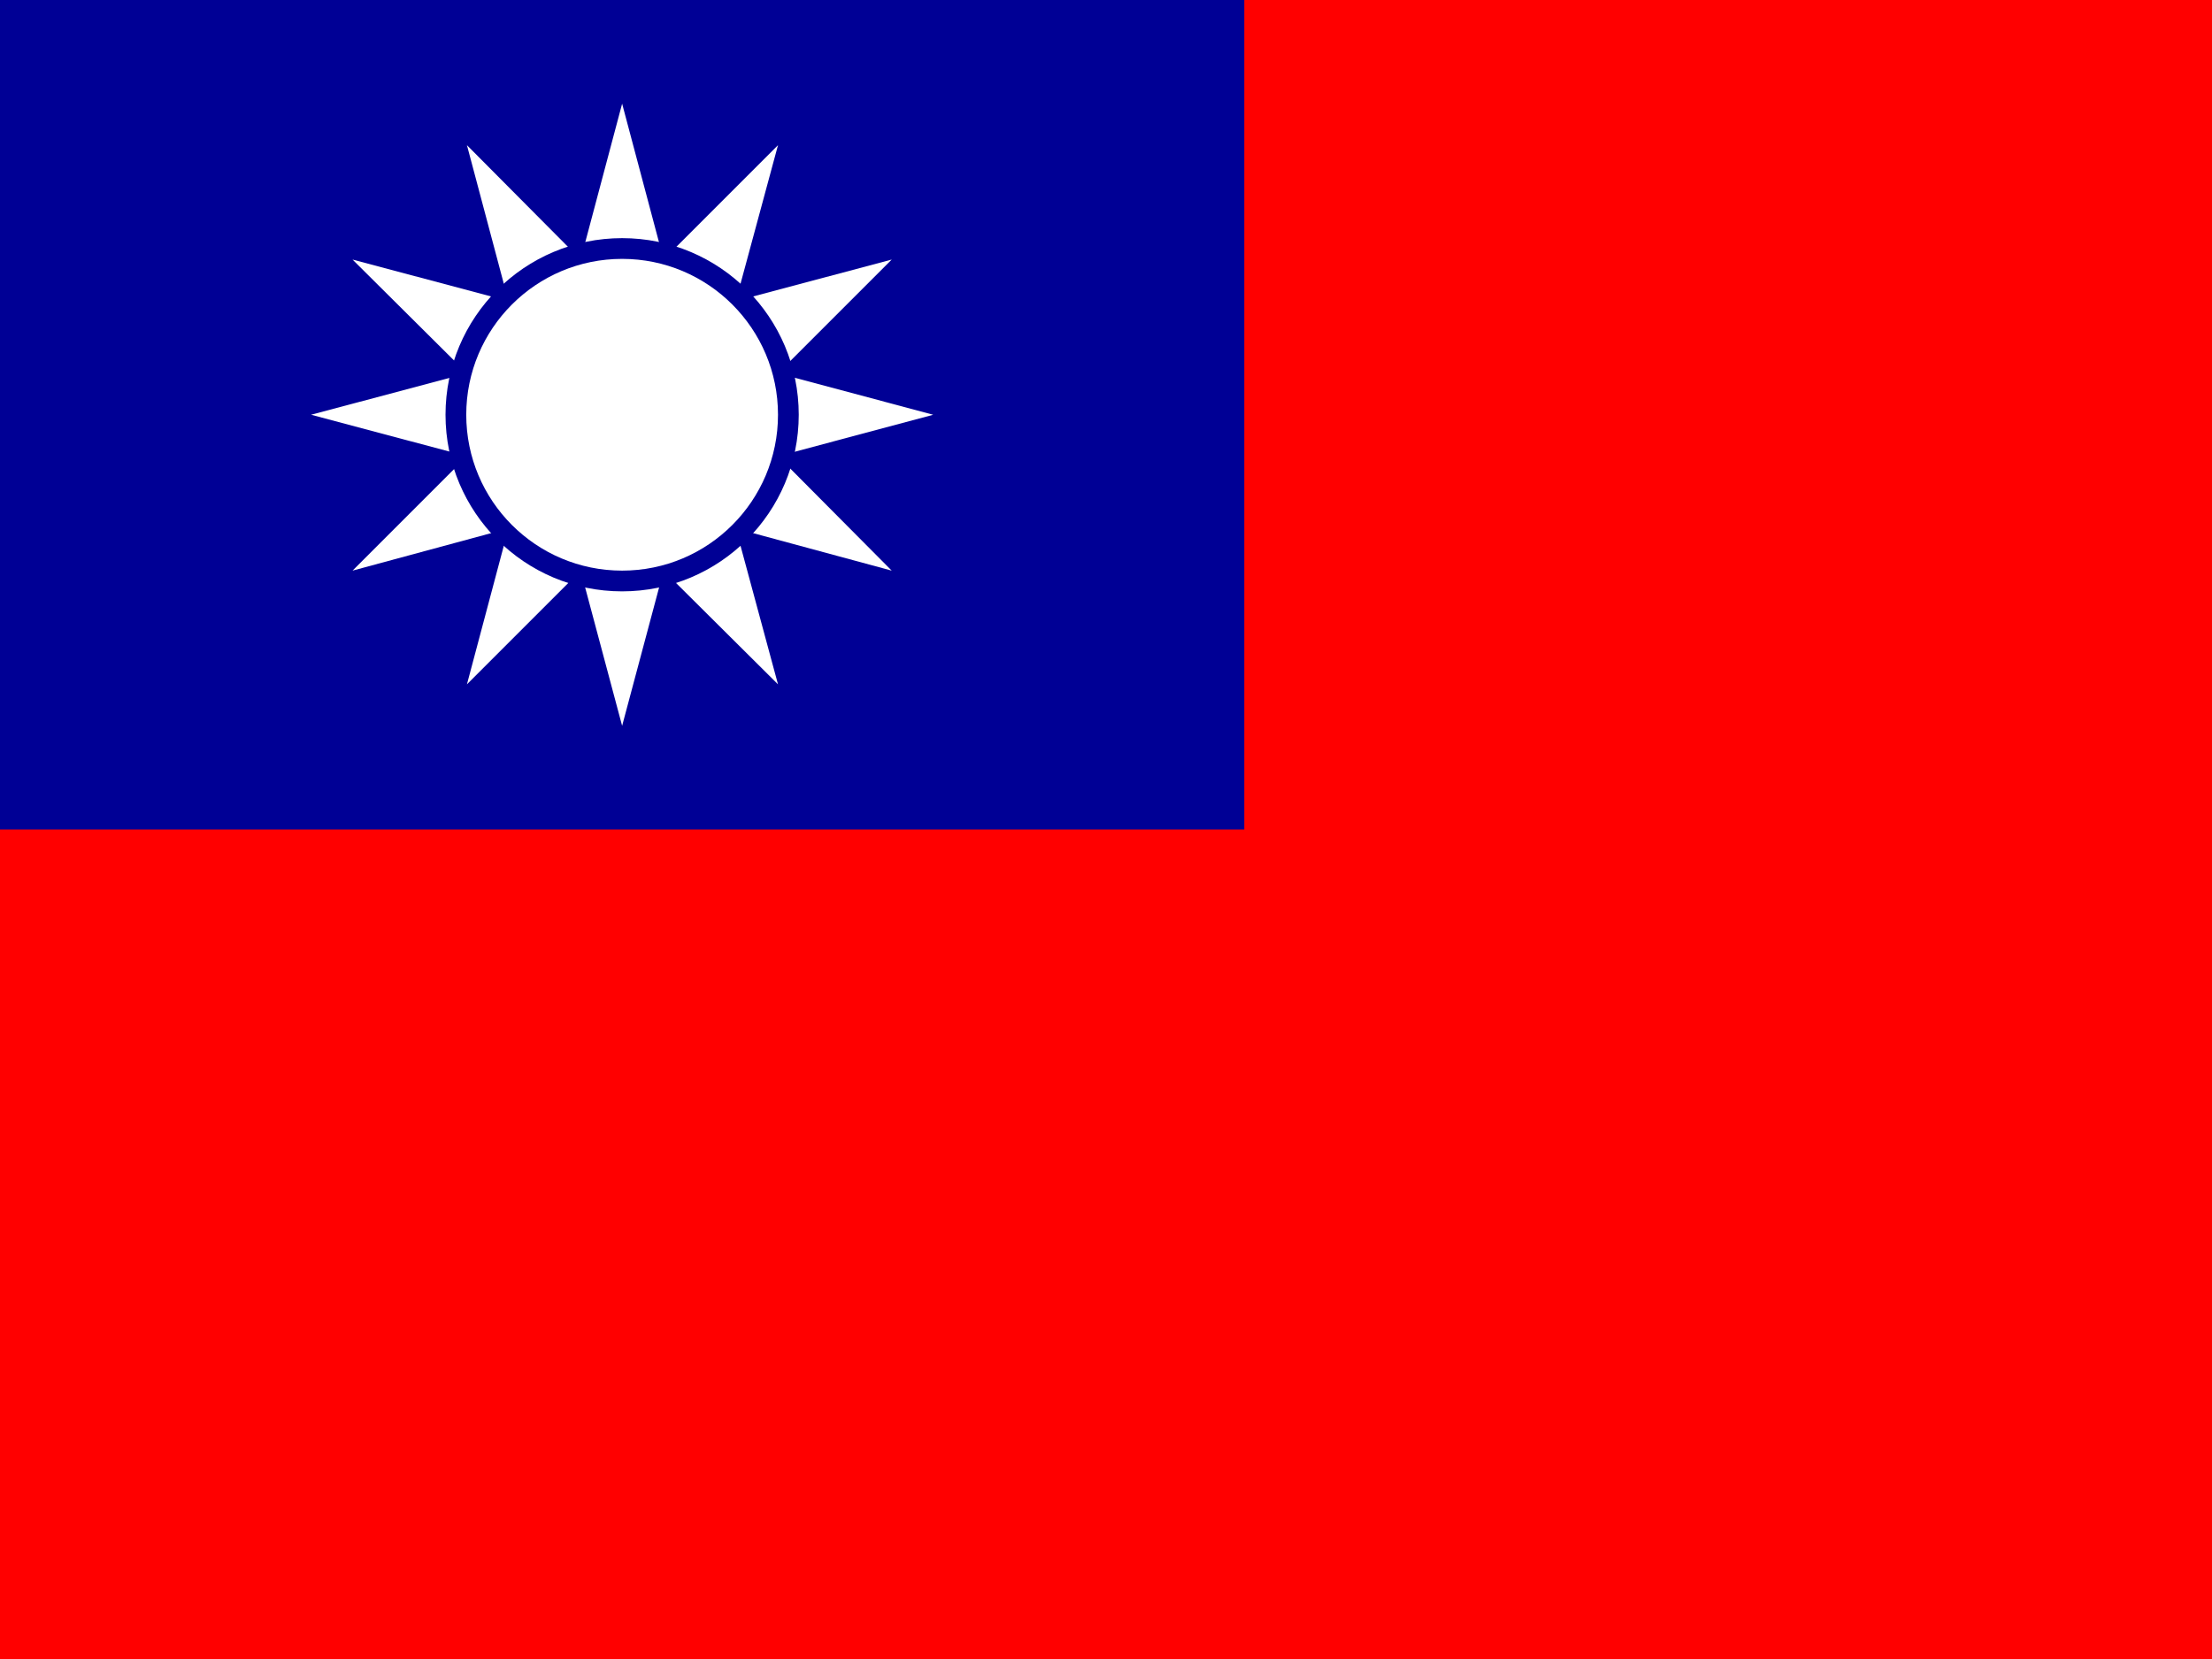
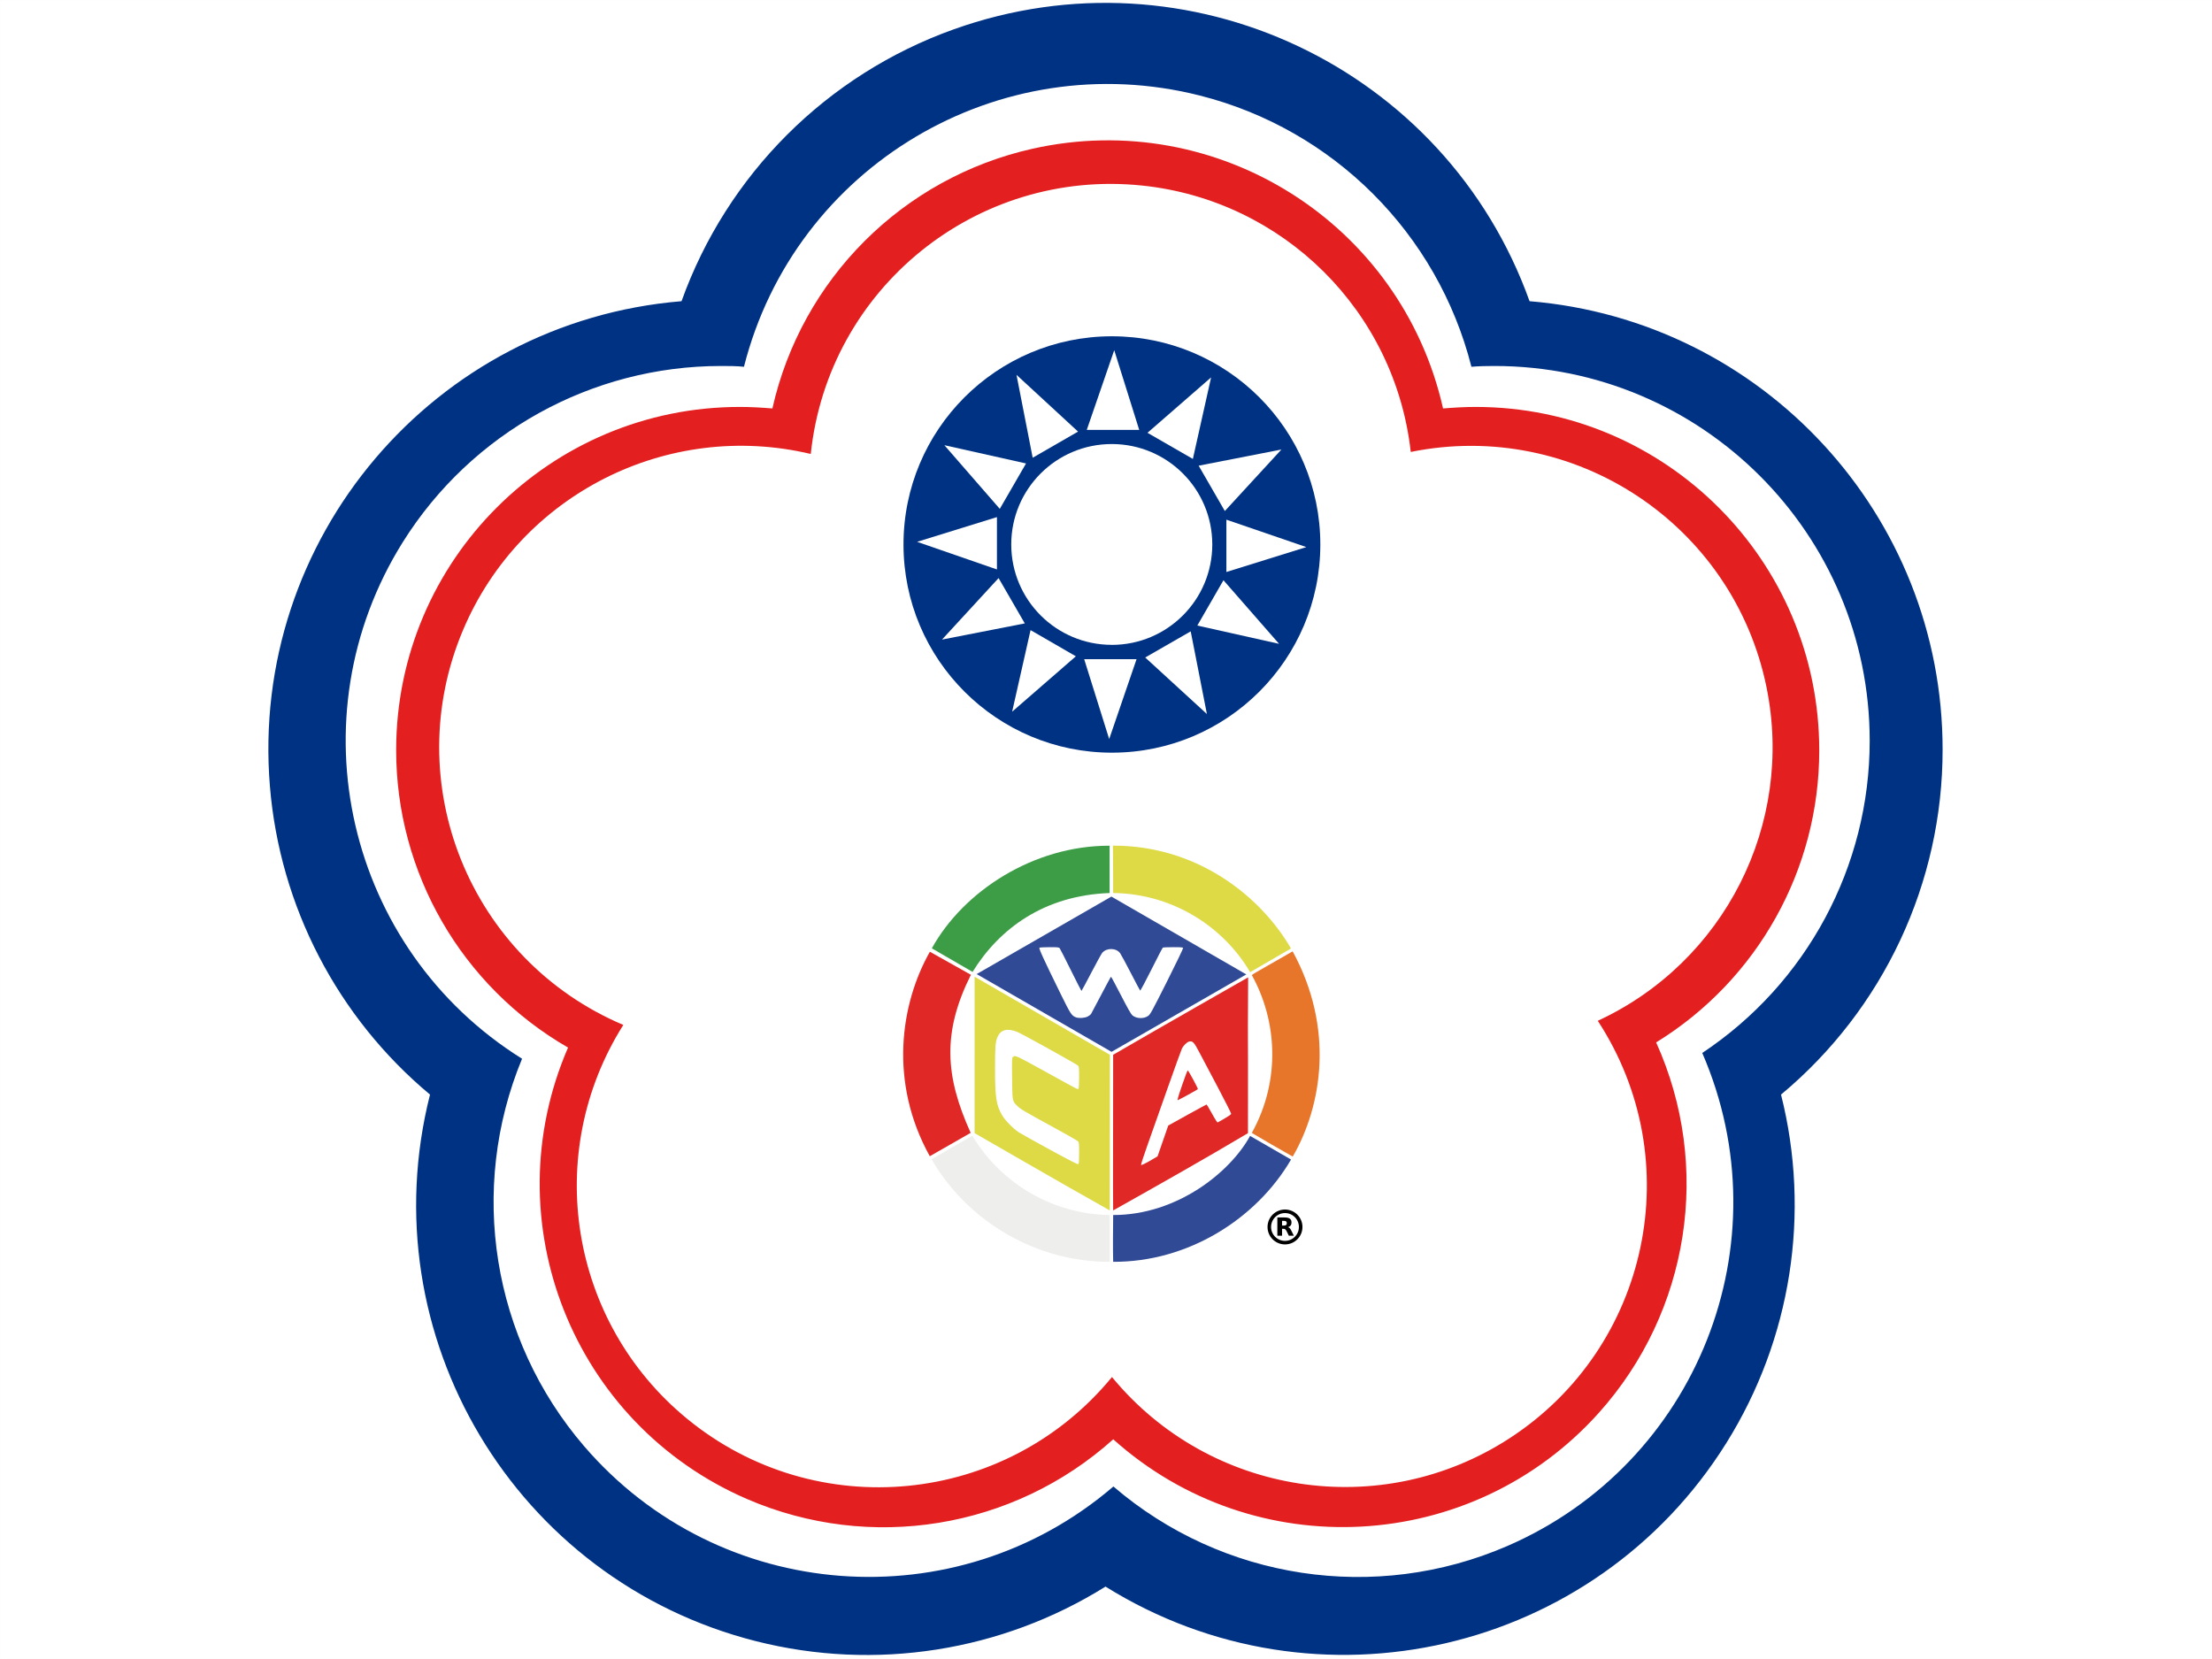
- <svg xmlns="http://www.w3.org/2000/svg" id="flag-icons-tw" viewBox="0 0 640 480">
-   <clipPath id="tw-a">
-     <path d="M0 0h640v480H0z" />
-   </clipPath>
-   <g clip-path="url(#tw-a)">
-     <path fill="red" d="M0 0h720v480H0z" />
-     <path fill="#000095" d="M0 0h360v240H0z" />
-     <g fill="#fff">
-       <path d="m154 126.9-2.5 9.6 9.4 2.6-1.8-7.1zm46.9 5.1-1.8 7.1 9.4-2.6-2.5-9.6zm-41.8-24-5.1 5.1 1.9 6.9z" />
-       <path d="m155.9 120-1.9 6.9 5.1 5.1z" />
-       <path d="m154 113.1-6.9 6.9 6.9 6.9 1.9-6.9zm14 27.8 5.1 5.1 6.9-1.9zm18.9 5.1 9.6 2.5 2.6-9.4-7.1 1.8z" />
-       <path d="m192 140.9 7.1-1.8 1.8-7.1zm-31.1-1.8 2.6 9.4 9.6-2.5-5.1-5.1zm19.1 5 6.9 1.9 5.1-5.1z" />
-       <path d="m173.1 146 6.9 6.9 6.9-6.9-6.9-1.9zm-12.2-45.1-9.4 2.6 2.5 9.6 5.1-5.1zm-1.8 31.1 1.8 7.1 7.1 1.8zm45-12 1.9-6.9-5.1-5.1z" />
-       <path d="m168 99.1-7.1 1.8-1.8 7.1zm32.9 8.9-1.8-7.1-7.1-1.8zm5.1 18.9 6.9-6.9-6.9-6.9-1.9 6.9z" />
-       <path d="m200.9 108-8.9-8.9-12-3.2-12 3.2-8.9 8.9-3.2 12 3.2 12 8.9 8.9 12 3.2 12-3.2 8.9-8.9 3.2-12z" />
-       <path d="m200.9 132 5.1-5.1-1.9-6.9zm5.1-18.9 2.5-9.6-9.4-2.6 1.8 7.1zm-6.9-12.2-2.6-9.4-9.6 2.5 5.1 5.1zm-26-6.9-9.6-2.5-2.6 9.4 7.1-1.8zm6.9 1.9-6.9-1.9-5.1 5.1z" />
-       <path d="m186.9 94-6.9-6.9-6.9 6.9 6.9 1.9z" />
-       <path d="m192 99.1-5.1-5.1-6.9 1.9zM173.1 146l-9.6 2.5 4.5 16.6 12-12.2zm-5.1 19.1 12 44.9 12-44.9-12-12.2zm-7.1-26-9.4-2.6-4.4 16.4 16.4-4.4z" />
-       <path d="m147.1 152.9-12 45.1 32.9-32.9-4.5-16.6zm-12-20.9L102 165.1l45.1-12.2 4.4-16.4z" />
-       <path d="m154 126.9-6.9-6.9-12 12 16.4 4.5zm0-13.8-2.5-9.6-16.4 4.5 12 12z" />
-       <path d="M135.1 108 90 120l45.1 12 12-12zm90 24-16.6 4.5 4.4 16.4 45.1 12.2z" />
-       <path d="m199.1 139.1-2.6 9.4 16.4 4.4-4.4-16.4zm-12.2 6.9-6.9 6.9 12 12.2 4.5-16.6zm19.1-19.1 2.5 9.6 16.6-4.5-12.2-12z" />
-       <path d="m192 165.1 33.1 32.9-12.2-45.1-16.4-4.4zm7.1-64.2 9.4 2.6 4.4-16.4-16.4 4.4z" />
-       <path d="M225.1 108 258 75.1l-45.1 12-4.4 16.4zm-12.2-20.9L225.1 42 192 75.1l4.5 16.4zm12.2 44.9 44.9-12-44.9-12-12.2 12z" />
-       <path d="m206 113.1 6.9 6.9 12.2-12-16.6-4.5zm-38-38L135.1 42l12 45.1 16.4 4.4z" />
-       <path d="m160.9 100.9 2.6-9.4-16.4-4.4 4.4 16.4z" />
-       <path d="m147.1 87.1-45.1-12 33.1 32.9 16.4-4.5zm39.8 6.9 9.6-2.5-4.5-16.4-12 12z" />
-       <path d="M192 75.1 180 30l-12 45.1 12 12z" />
-       <path d="m173.1 94 6.9-6.9-12-12-4.5 16.4z" />
+ <svg xmlns="http://www.w3.org/2000/svg" width="640px" height="480px" viewBox="0 0 640 480" version="1.1">
+   <defs>
+     <clipPath id="clip1">
+       <path d="M 77 0.867 L 563 0.867 L 563 479 L 77 479 Z M 77 0.867 " />
+     </clipPath>
+   </defs>
+   <g id="surface1">
+     <path style="fill-rule:nonzero;fill:rgb(100%,100%,100%);fill-opacity:1;stroke-width:6.875;stroke-linecap:butt;stroke-linejoin:miter;stroke:rgb(100%,100%,100%);stroke-opacity:1;stroke-miterlimit:8;" d="M 669.502 289.506 L 2869.498 289.506 L 2869.498 1939.494 L 669.502 1939.494 Z M 669.502 289.506 " transform="matrix(0.289986,0,0,0.28968,-193.1309,-82.84852)" />
+     <g clip-path="url(#clip1)" clip-rule="nonzero">
+       <path style=" stroke:none;fill-rule:evenodd;fill:rgb(100%,100%,100%);fill-opacity:1;" d="M 562.055 216.891 C 562.09 149.168 510.113 92.738 442.547 87.145 C 418.277 19.461 343.676 -15.75 275.922 8.496 C 239.223 21.629 210.332 50.484 197.188 87.145 C 125.488 93.066 72.172 155.926 78.098 227.547 C 80.969 262.258 97.652 294.371 124.414 316.699 C 106.754 386.414 149.02 457.227 218.805 474.863 C 253.238 483.566 289.738 477.852 319.859 459.051 C 380.953 497.125 461.379 478.52 499.496 417.488 C 518.266 387.438 523.973 351.047 515.305 316.699 C 544.949 292.016 562.082 255.445 562.055 216.891 Z M 562.055 216.891 " />
+       <path style=" stroke:none;fill-rule:evenodd;fill:rgb(0%,19.608%,51.373%);fill-opacity:1;" d="M 562.055 216.891 C 562.09 149.168 510.113 92.738 442.547 87.145 C 418.277 19.461 343.676 -15.75 275.922 8.496 C 239.223 21.629 210.332 50.484 197.188 87.145 C 125.488 93.066 72.172 155.926 78.098 227.547 C 80.969 262.258 97.652 294.371 124.414 316.699 C 106.754 386.414 149.02 457.227 218.805 474.863 C 253.238 483.566 289.738 477.852 319.859 459.051 C 380.953 497.125 461.379 478.52 499.496 417.488 C 518.266 387.438 523.973 351.047 515.305 316.699 C 544.949 292.016 562.082 255.445 562.055 216.891 Z M 492.523 304.668 C 516.371 359.637 491.094 423.508 436.062 447.328 C 397.918 463.84 353.68 457.148 322.141 430.09 C 276.625 469.109 208.062 463.887 169 418.422 C 142.359 387.414 135.422 344.086 151.047 306.324 C 100.203 274.566 84.758 207.645 116.547 156.852 C 136.391 125.16 171.168 105.902 208.586 105.891 C 210.848 105.891 213.047 105.891 215.25 106.117 C 229.984 48.059 289.051 12.926 347.172 27.648 C 385.785 37.43 415.934 67.547 425.727 106.117 C 427.926 105.934 430.164 105.891 432.387 105.891 C 492.348 105.891 540.957 154.445 540.961 214.34 C 540.965 250.645 522.781 284.543 492.523 304.648 Z M 492.523 304.668 " />
    </g>
-     <circle cx="180" cy="120" r="51.1" fill="#000095" />
-     <circle cx="180" cy="120" r="45.1" fill="#fff" />
+     <path style=" stroke:none;fill-rule:evenodd;fill:rgb(89.412%,12.157%,12.549%);fill-opacity:1;" d="M 526.363 217.125 C 526.402 162.277 481.922 117.781 427.016 117.738 C 426.98 117.738 426.945 117.738 426.914 117.738 C 423.781 117.738 420.609 117.926 417.52 118.18 C 405.477 64.652 352.277 31.012 298.691 43.043 C 261.191 51.461 231.902 80.719 223.477 118.18 C 220.402 117.926 217.273 117.738 214.145 117.738 C 159.23 117.688 114.668 162.117 114.621 216.977 C 114.59 252.5 133.551 285.336 164.352 303.094 C 142.543 353.453 165.734 411.934 216.145 433.719 C 251.809 449.129 293.195 442.379 322.098 416.434 C 362.988 453.078 425.871 449.668 462.551 408.824 C 488.863 379.523 495.379 337.473 479.172 301.602 C 508.516 283.539 526.383 251.562 526.363 217.125 Z M 462.289 295.348 C 488.641 335.691 477.266 389.734 436.879 416.059 C 399.605 440.355 350.004 432.758 321.727 398.422 C 291.125 435.668 236.094 441.074 198.812 410.504 C 164.777 382.594 156.867 333.75 180.344 296.543 C 135.938 277.742 115.195 226.543 134.016 182.184 C 150.637 143.004 193.133 121.523 234.578 131.344 C 239.602 83.441 282.547 48.672 330.504 53.691 C 371.305 57.961 403.629 90.031 408.176 130.762 C 455.43 121.176 501.516 151.668 511.113 198.871 C 519.156 238.43 498.973 278.336 462.316 295.336 Z M 462.289 295.348 " />
+     <path style=" stroke:none;fill-rule:evenodd;fill:rgb(0%,19.608%,51.373%);fill-opacity:1;" d="M 321.637 97.297 C 288.332 97.336 261.367 124.336 261.41 157.605 C 261.445 190.875 288.477 217.809 321.781 217.773 C 355.066 217.73 382.023 190.762 382.012 157.512 C 381.992 124.238 354.977 97.277 321.668 97.297 C 321.66 97.297 321.648 97.297 321.637 97.297 Z M 321.637 186.574 C 305.574 186.559 292.57 173.539 292.586 157.492 C 292.605 141.449 305.637 128.457 321.699 128.473 C 337.746 128.488 350.746 141.484 350.75 157.512 C 350.766 173.551 337.766 186.566 321.707 186.586 C 321.68 186.586 321.648 186.586 321.617 186.586 Z M 321.637 186.574 " />
+     <path style=" stroke:none;fill-rule:evenodd;fill:rgb(100%,100%,100%);fill-opacity:1;" d="M 314.434 124.383 L 329.609 124.383 L 322.383 101.324 Z M 314.434 124.383 " />
+     <path style=" stroke:none;fill-rule:evenodd;fill:rgb(100%,100%,100%);fill-opacity:1;" d="M 298.789 132.438 L 311.914 124.875 L 294.102 108.449 Z M 298.789 132.438 " />
+     <path style=" stroke:none;fill-rule:evenodd;fill:rgb(100%,100%,100%);fill-opacity:1;" d="M 289.27 147.23 L 296.863 134.094 L 273.238 128.809 Z M 289.27 147.23 " />
+     <path style=" stroke:none;fill-rule:evenodd;fill:rgb(100%,100%,100%);fill-opacity:1;" d="M 288.445 164.762 L 288.445 149.613 L 265.348 156.766 Z M 288.445 164.762 " />
+     <path style=" stroke:none;fill-rule:evenodd;fill:rgb(100%,100%,100%);fill-opacity:1;" d="M 296.504 180.371 L 288.922 167.254 L 272.551 185.051 Z M 296.504 180.371 " />
+     <path style=" stroke:none;fill-rule:evenodd;fill:rgb(100%,100%,100%);fill-opacity:1;" d="M 311.281 189.887 L 298.172 182.312 L 292.844 205.914 Z M 311.281 189.887 " />
+     <path style=" stroke:none;fill-rule:evenodd;fill:rgb(100%,100%,100%);fill-opacity:1;" d="M 328.84 190.723 L 313.688 190.723 L 320.922 213.828 Z M 328.84 190.723 " />
+     <path style=" stroke:none;fill-rule:evenodd;fill:rgb(100%,100%,100%);fill-opacity:1;" d="M 344.508 182.668 L 331.348 190.234 L 349.195 206.59 Z M 344.508 182.668 " />
+     <path style=" stroke:none;fill-rule:evenodd;fill:rgb(100%,100%,100%);fill-opacity:1;" d="M 353.984 167.879 L 346.422 180.992 L 370.07 186.277 Z M 353.984 167.879 " />
+     <path style=" stroke:none;fill-rule:evenodd;fill:rgb(100%,100%,100%);fill-opacity:1;" d="M 354.832 150.359 L 354.832 165.496 L 377.961 158.289 Z M 354.832 150.359 " />
+     <path style=" stroke:none;fill-rule:evenodd;fill:rgb(100%,100%,100%);fill-opacity:1;" d="M 346.809 134.738 L 354.383 147.855 L 370.754 130.059 Z M 346.809 134.738 " />
+     <path style=" stroke:none;fill-rule:evenodd;fill:rgb(100%,100%,100%);fill-opacity:1;" d="M 332.004 125.223 L 345.133 132.785 L 350.41 109.195 Z M 332.004 125.223 " />
+     <path style=" stroke:none;fill-rule:nonzero;fill:rgb(100%,100%,100%);fill-opacity:1;" d="M 394.352 307.98 C 394.359 349.086 361.004 382.41 319.859 382.414 C 278.707 382.422 245.348 349.105 245.344 308 C 245.336 266.898 278.688 233.57 319.836 233.562 C 319.84 233.562 319.844 233.562 319.848 233.562 C 360.988 233.562 394.348 266.879 394.352 307.98 " />
+     <path style=" stroke:none;fill-rule:nonzero;fill:rgb(86.667%,85.49%,27.059%);fill-opacity:1;" d="M 281.977 327.84 L 281.98 282.598 L 321.133 305.184 L 321.09 350.215 C 307.984 342.871 281.977 327.84 281.977 327.84 Z M 312.223 333.609 C 312.223 330.961 312.184 330.523 311.922 330.219 C 311.754 330.027 308.266 328.043 304.168 325.809 C 296.051 321.387 295.289 320.934 294.215 319.863 C 292.902 318.562 292.898 318.531 292.832 311.902 C 292.773 306.207 292.781 306.02 293.113 305.777 C 293.801 305.273 293.684 305.223 303.617 310.703 C 312.309 315.5 311.855 315.27 312.059 314.941 C 312.145 314.809 312.215 313.34 312.219 311.68 C 312.223 309.043 312.184 308.613 311.922 308.316 C 311.574 307.922 295.566 299.047 294.309 298.555 C 291.395 297.41 289.555 297.891 288.594 300.062 C 288 301.402 287.895 302.84 287.895 309.219 C 287.895 317.555 288.238 319.77 289.984 322.742 C 290.832 324.191 293.184 326.586 294.762 327.609 C 295.391 328.016 299.477 330.297 303.844 332.676 C 309.648 335.836 311.852 336.957 312.008 336.828 C 312.164 336.699 312.223 335.836 312.223 333.609 Z M 322.074 258.379 C 322.07 253.676 322.066 251.258 322 244.668 C 346.855 244.629 365.066 259.77 373.52 274.422 C 362.871 280.609 361.703 281.281 361.703 281.281 C 353.895 267.941 339.023 258.539 322.074 258.379 Z M 322.074 258.379 " />
+     <path style=" stroke:none;fill-rule:nonzero;fill:rgb(90.588%,46.275%,16.471%);fill-opacity:1;" d="M 362.191 327.785 C 370.746 312.363 369.383 295.055 362.184 282.121 C 362.277 281.875 370.074 277.562 374 275.254 C 386.078 297.355 382.609 319.828 374.031 334.637 C 369.234 331.945 366.707 330.445 362.191 327.785 Z M 362.191 327.785 " />
+     <path style=" stroke:none;fill-rule:nonzero;fill:rgb(87.843%,15.686%,14.902%);fill-opacity:1;" d="M 322.07 305.184 C 335.309 297.473 361.129 282.777 361.129 282.777 C 360.969 312.98 361.141 284.699 361.078 327.855 C 348.25 335.48 336.285 342.227 322.07 350.215 C 321.996 340.738 322.07 339.234 322.07 305.184 Z M 333.898 335.164 L 334.926 334.547 L 336.469 330.098 L 338.012 325.652 L 343.488 322.613 C 346.504 320.941 349.023 319.574 349.09 319.574 C 349.156 319.574 349.766 320.582 350.441 321.809 C 351.121 323.035 351.809 324.207 351.973 324.406 L 352.273 324.773 L 354.223 323.672 C 355.293 323.062 356.195 322.438 356.227 322.285 C 356.254 322.129 354.551 318.742 352.441 314.754 C 350.328 310.77 347.922 306.211 347.09 304.629 C 345.453 301.516 345.094 301.125 344.062 301.352 C 343.398 301.5 342.383 302.516 341.922 303.492 C 341.727 303.914 339.863 309.07 337.785 314.953 C 335.707 320.84 333.113 328.18 332.02 331.266 C 330.922 334.352 330.078 336.957 330.137 337.047 C 330.238 337.215 331.703 336.484 333.898 335.164 Z M 342 314.031 C 342.82 311.625 343.562 309.672 343.645 309.695 C 343.883 309.773 346.688 314.949 346.582 315.121 C 346.484 315.273 341.383 318.082 340.797 318.301 C 340.566 318.387 340.828 317.453 342 314.031 Z M 269.039 275.371 L 280.91 282.031 C 272.613 298.676 273.391 311.293 280.844 327.766 L 269.02 334.531 C 257.133 313.129 260.504 290.445 269.039 275.371 Z M 269.039 275.371 " />
+     <path style=" stroke:none;fill-rule:nonzero;fill:rgb(23.922%,61.176%,27.451%);fill-opacity:1;" d="M 269.609 274.379 C 278.738 257.863 299 244.641 321.047 244.688 L 321.047 258.379 C 302.199 259.051 289.16 268.602 281.395 281.203 C 276.906 278.605 274.715 277.32 269.609 274.379 Z M 269.609 274.379 " />
+     <path style=" stroke:none;fill-rule:nonzero;fill:rgb(93.333%,93.333%,92.549%);fill-opacity:1;" d="M 281.328 328.605 C 290.023 343.066 305.359 351.352 321.074 351.547 L 321.09 365.07 C 300.453 365.195 280.332 353.988 269.527 335.414 Z M 281.328 328.605 " />
+     <path style=" stroke:none;fill-rule:nonzero;fill:rgb(18.824%,29.02%,58.824%);fill-opacity:1;" d="M 322.074 365.082 C 321.965 360.559 322.043 356.074 322.074 351.547 C 340.66 351.555 356.023 339.043 361.688 328.656 C 366.797 331.602 368.707 332.711 373.539 335.492 C 363.484 352.73 343.652 365.195 322.074 365.082 Z M 282.582 281.832 L 321.559 259.41 L 360.598 281.93 L 321.602 304.328 Z M 314.727 294.105 C 315.109 293.906 315.539 293.57 315.684 293.352 C 315.82 293.137 317.152 290.629 318.637 287.781 C 320.121 284.934 321.391 282.602 321.453 282.602 C 321.52 282.602 322.805 284.996 324.309 287.922 C 326.188 291.578 327.219 293.398 327.598 293.734 C 328.734 294.742 330.883 294.844 332.172 293.949 C 332.816 293.508 333.238 292.734 337.637 283.996 C 340.258 278.789 342.363 274.418 342.312 274.285 C 342.234 274.09 341.676 274.043 339.43 274.047 C 337.895 274.051 336.551 274.105 336.445 274.172 C 336.336 274.242 334.852 277.102 333.137 280.527 C 331.402 283.992 329.957 286.688 329.875 286.605 C 329.797 286.52 328.555 284.184 327.121 281.402 C 325.684 278.625 324.316 276.094 324.082 275.777 C 322.934 274.227 320.172 274.18 318.898 275.695 C 318.668 275.969 317.242 278.559 315.734 281.449 C 314.227 284.34 312.949 286.707 312.902 286.707 C 312.848 286.711 311.465 283.992 309.82 280.676 C 308.18 277.355 306.723 274.508 306.59 274.34 C 306.375 274.082 306.008 274.043 303.672 274.047 C 302.199 274.051 300.891 274.117 300.758 274.199 C 300.492 274.367 301.84 277.301 306.961 287.738 C 309.719 293.352 310.066 293.887 311.305 294.344 C 312.188 294.676 313.836 294.555 314.727 294.105 Z M 314.727 294.105 " />
+     <path style="fill:none;stroke-width:3.539;stroke-linecap:butt;stroke-linejoin:miter;stroke:rgb(0%,0%,0%);stroke-opacity:1;stroke-miterlimit:4;" d="M 1963.744 1511.503 C 1963.744 1520.133 1956.739 1527.145 1948.091 1527.145 C 1939.443 1527.145 1932.439 1520.133 1932.439 1511.503 C 1932.439 1502.846 1939.443 1495.834 1948.091 1495.834 C 1956.739 1495.834 1963.744 1502.846 1963.744 1511.503 Z M 1963.744 1511.503 " transform="matrix(0.289986,0,0,0.28968,-193.1309,-82.84852)" />
+     <path style=" stroke:none;fill-rule:nonzero;fill:rgb(0%,0%,0%);fill-opacity:1;" d="M 371.512 354.59 C 371.793 354.59 372 354.535 372.121 354.426 C 372.246 354.324 372.312 354.152 372.312 353.906 C 372.312 353.664 372.246 353.492 372.121 353.387 C 372 353.285 371.793 353.234 371.512 353.234 L 370.938 353.234 L 370.938 354.59 L 371.512 354.59 M 370.938 355.531 L 370.938 357.527 L 369.574 357.527 L 369.574 352.246 L 371.656 352.246 C 372.355 352.246 372.863 352.359 373.188 352.598 C 373.516 352.828 373.672 353.199 373.672 353.707 C 373.672 354.055 373.594 354.34 373.422 354.566 C 373.254 354.785 373 354.957 372.66 355.059 C 372.848 355.105 373.012 355.203 373.16 355.352 C 373.309 355.5 373.461 355.723 373.605 356.031 L 374.348 357.527 L 372.898 357.527 L 372.254 356.215 C 372.121 355.957 371.992 355.77 371.859 355.68 C 371.723 355.582 371.547 355.531 371.32 355.531 L 370.938 355.531 " />
  </g>
</svg>
